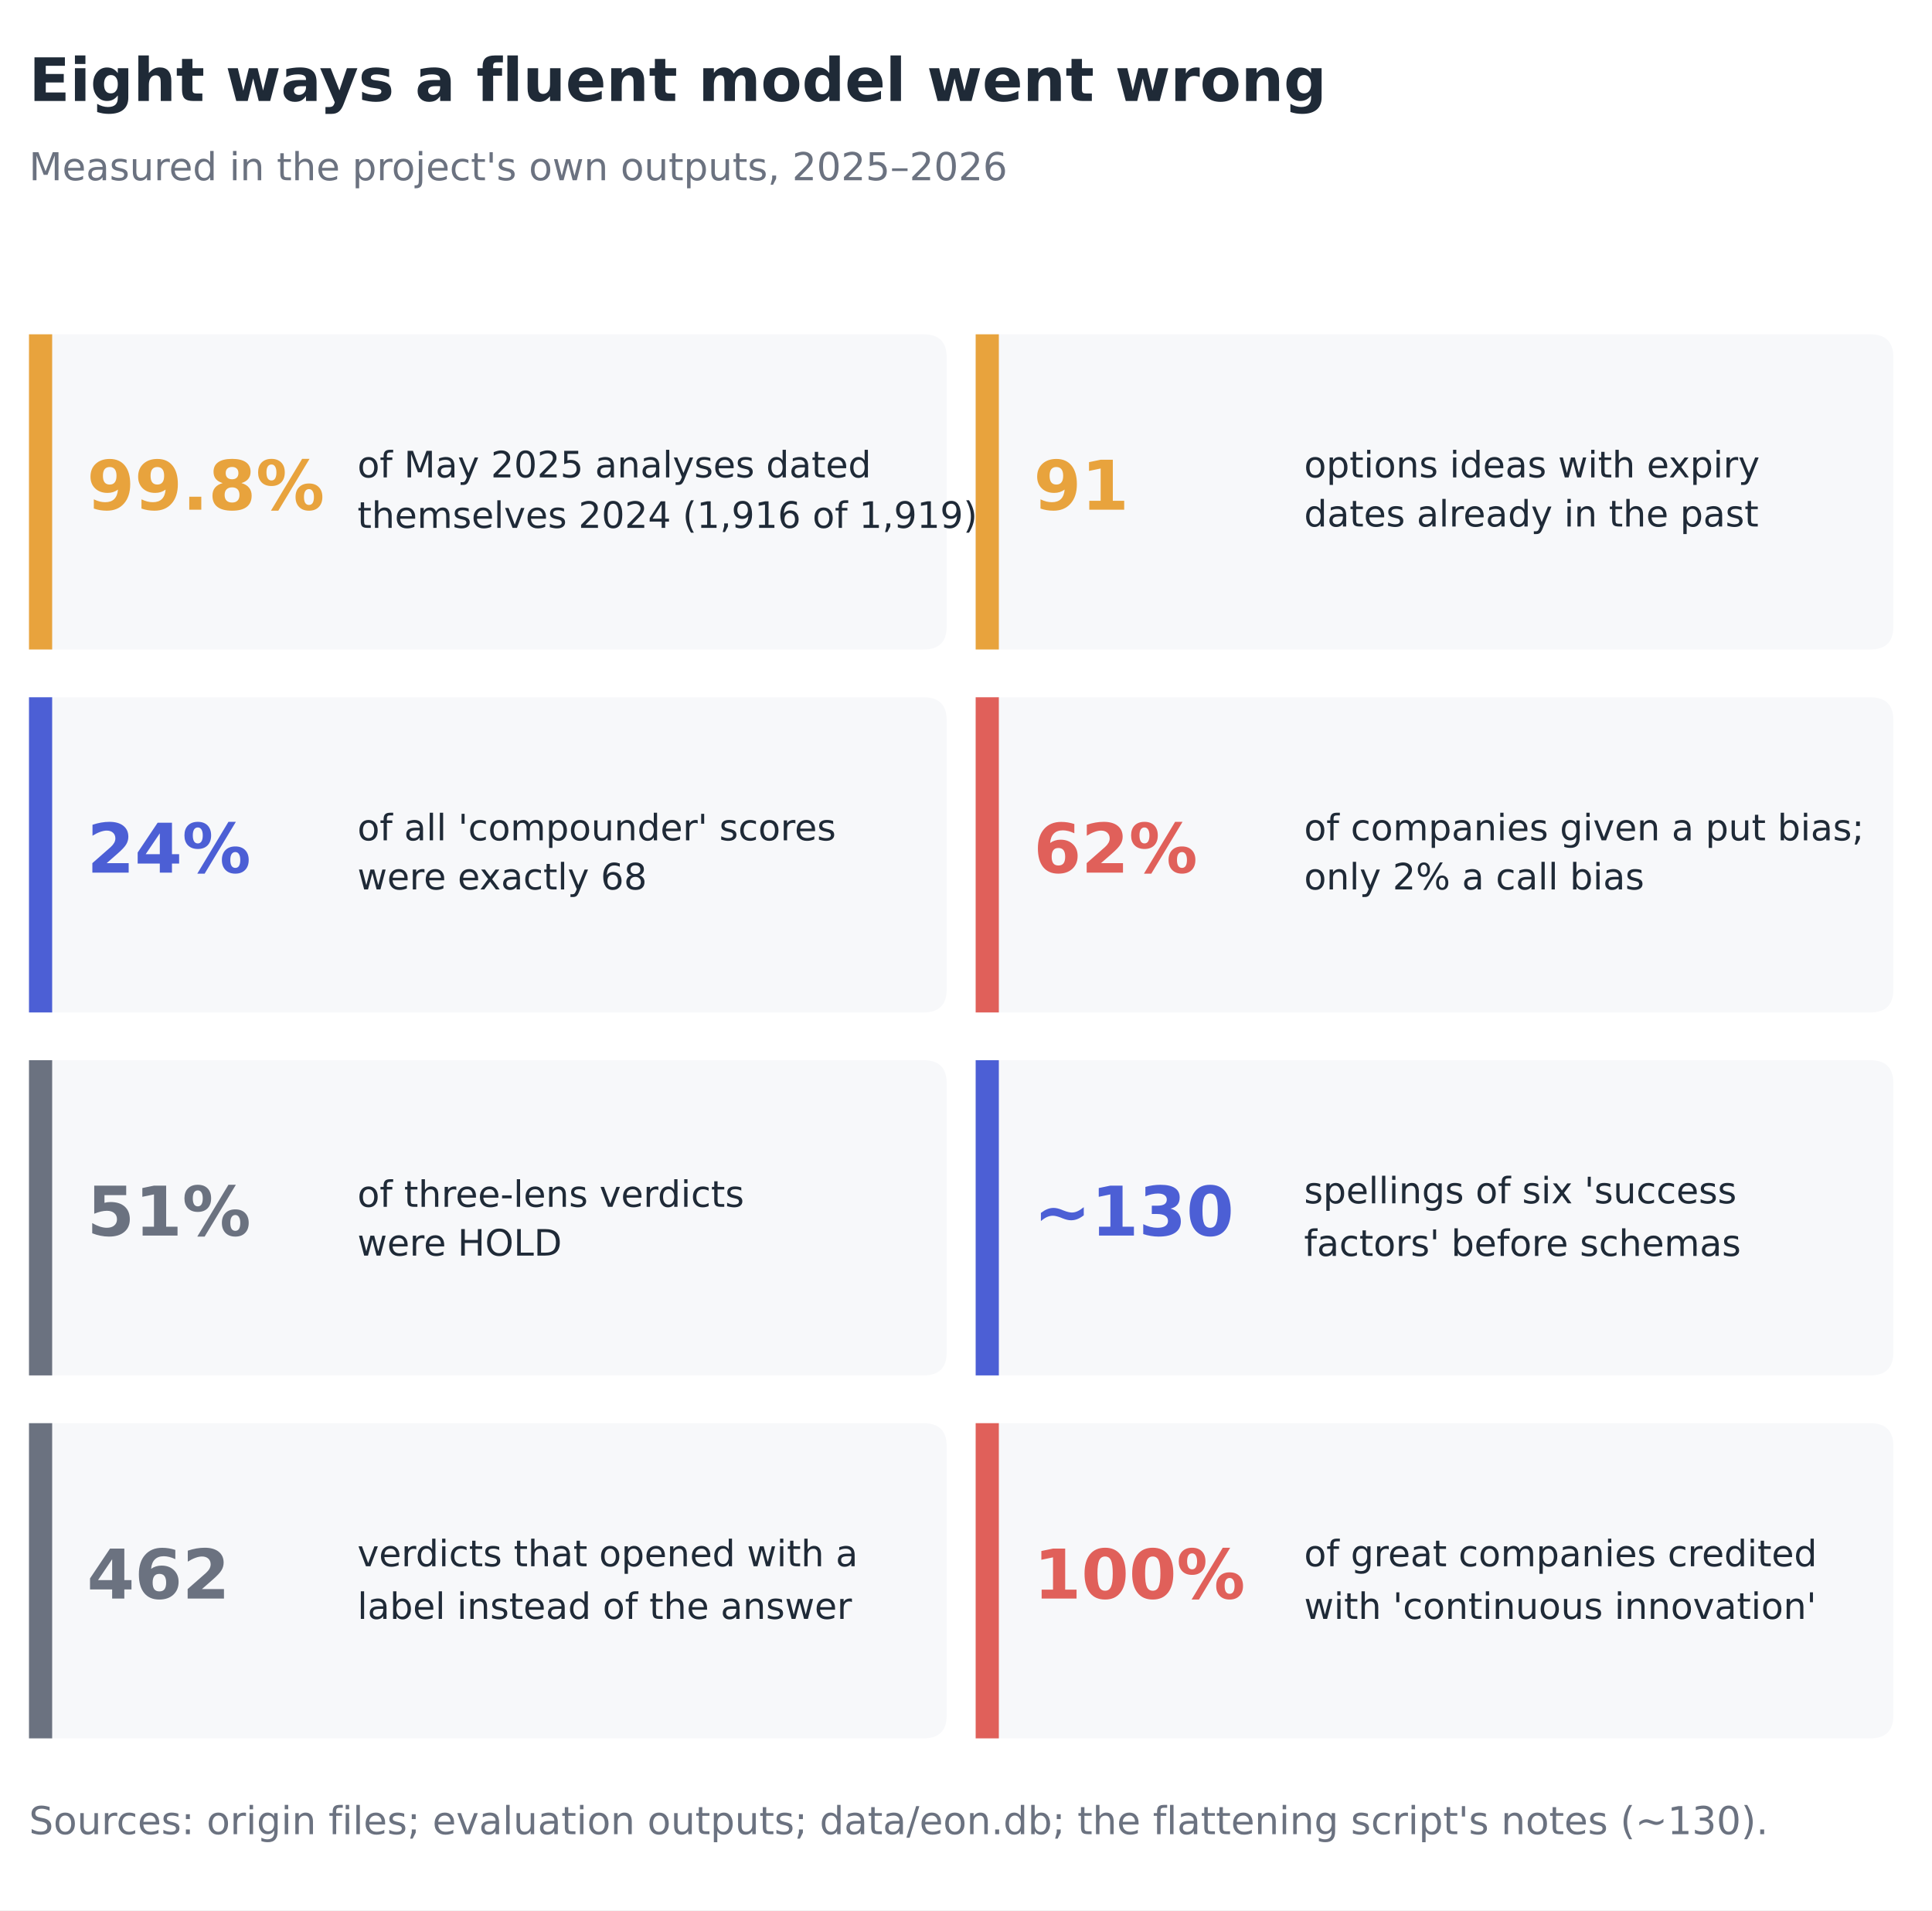
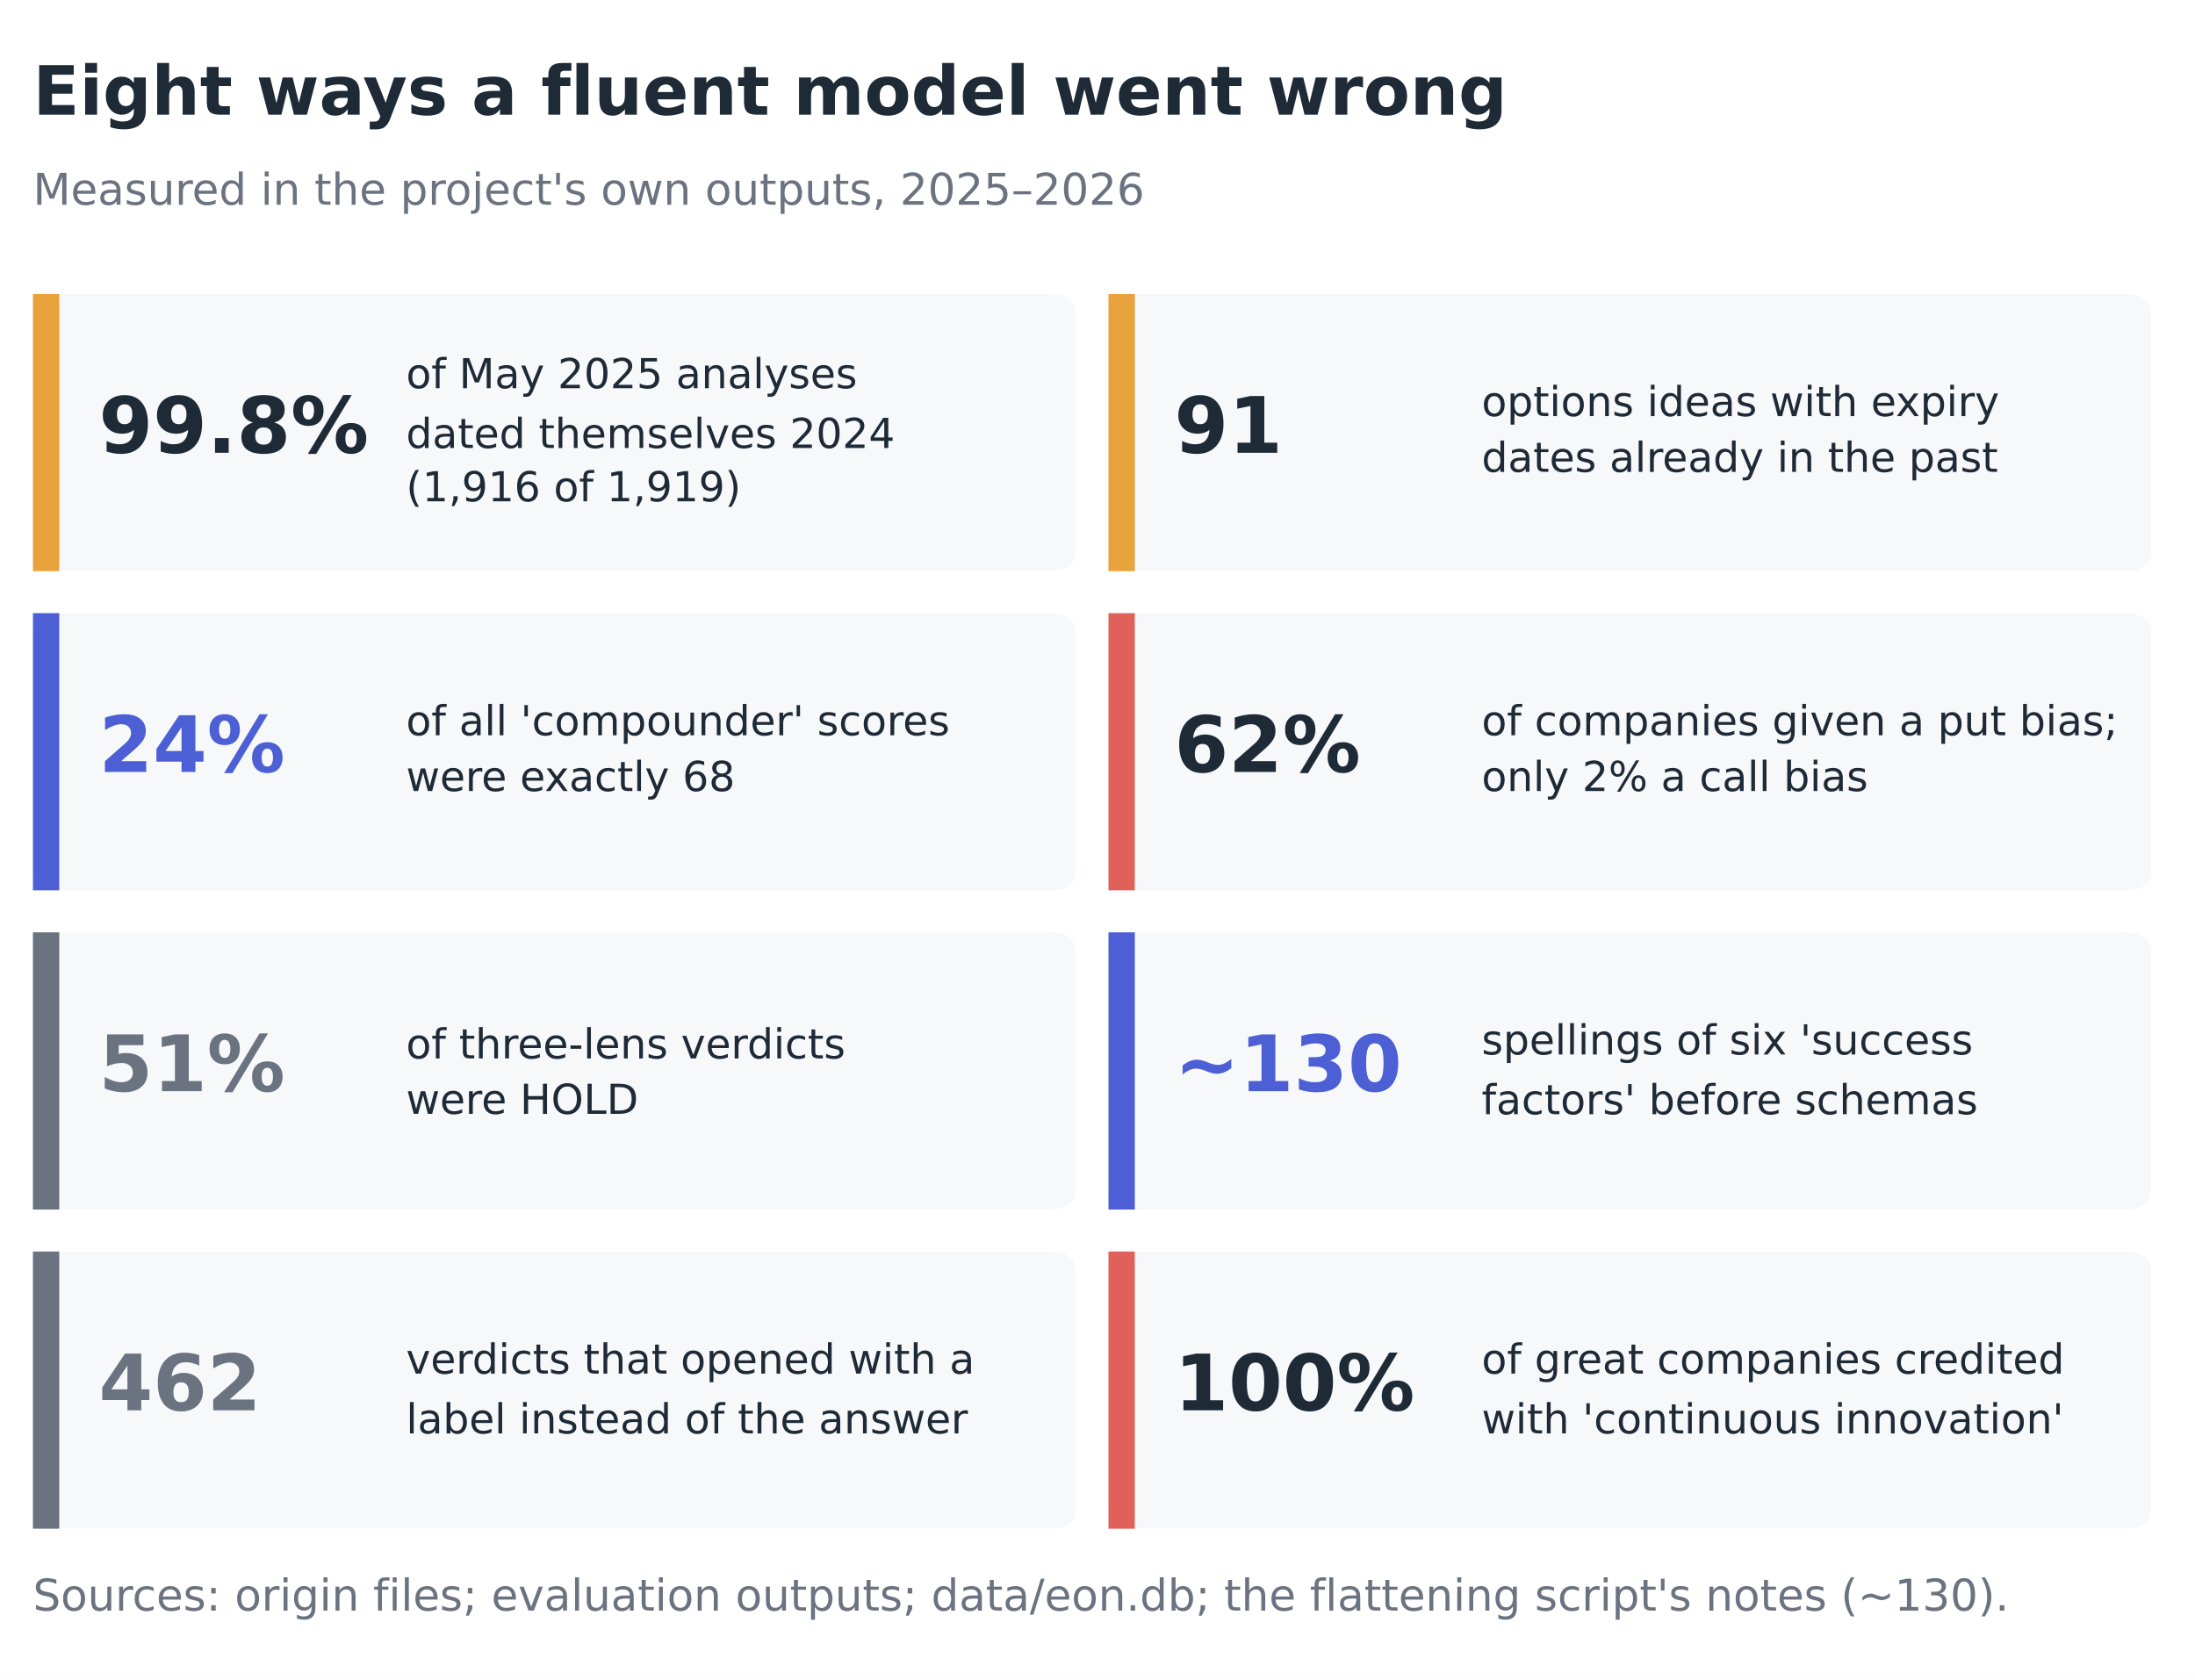
- <svg xmlns="http://www.w3.org/2000/svg" width="451.44pt" height="446.4pt" viewBox="0 0 451.44 446.4" version="1.1">
+ <svg xmlns="http://www.w3.org/2000/svg" width="451.44pt" height="345.6pt" viewBox="0 0 451.44 345.6" version="1.1">
  <defs>
    <style type="text/css">*{stroke-linejoin: round; stroke-linecap: butt}</style>
  </defs>
  <g id="figure_1">
    <g id="patch_1">
-       <path d="M 0 446.4  L 451.44 446.4  L 451.44 0  L 0 0  z " style="fill: #ffffff" />
+       <path d="M 0 345.6  L 451.44 345.6  L 451.44 0  L 0 0  z " style="fill: #ffffff" />
    </g>
    <g id="axes_1">
      <g id="patch_2">
-         <path d="M 12.189 151.776  L 215.788 151.776  Q 221.206 151.776 221.206 146.419  L 221.206 83.477  Q 221.206 78.12 215.788 78.12  L 12.189 78.12  Q 6.772 78.12 6.772 83.477  L 6.772 146.419  Q 6.772 151.776 12.189 151.776  z " clip-path="url(#pde498581d6)" style="fill: #f7f8fa" />
+         <path d="M 12.189 117.504  L 215.788 117.504  Q 221.206 117.504 221.206 113.357  L 221.206 64.627  Q 221.206 60.48 215.788 60.48  L 12.189 60.48  Q 6.772 60.48 6.772 64.627  L 6.772 113.357  Q 6.772 117.504 12.189 117.504  z " clip-path="url(#p0af8cdb692)" style="fill: #f7f8fa" />
      </g>
      <g id="patch_3">
-         <path d="M 6.772 151.776  L 12.189 151.776  L 12.189 78.12  L 6.772 78.12  z " clip-path="url(#pde498581d6)" style="fill: #e8a33d" />
+         <path d="M 6.772 117.504  L 12.189 117.504  L 12.189 60.48  L 6.772 60.48  z " clip-path="url(#p0af8cdb692)" style="fill: #e8a33d" />
      </g>
      <g id="patch_4">
-         <path d="M 233.394 151.776  L 436.994 151.776  Q 442.411 151.776 442.411 146.419  L 442.411 83.477  Q 442.411 78.12 436.994 78.12  L 233.394 78.12  Q 227.977 78.12 227.977 83.477  L 227.977 146.419  Q 227.977 151.776 233.394 151.776  z " clip-path="url(#pde498581d6)" style="fill: #f7f8fa" />
+         <path d="M 233.394 117.504  L 436.994 117.504  Q 442.411 117.504 442.411 113.357  L 442.411 64.627  Q 442.411 60.48 436.994 60.48  L 233.394 60.48  Q 227.977 60.48 227.977 64.627  L 227.977 113.357  Q 227.977 117.504 233.394 117.504  z " clip-path="url(#p0af8cdb692)" style="fill: #f7f8fa" />
      </g>
      <g id="patch_5">
-         <path d="M 227.977 151.776  L 233.394 151.776  L 233.394 78.12  L 227.977 78.12  z " clip-path="url(#pde498581d6)" style="fill: #e8a33d" />
+         <path d="M 227.977 117.504  L 233.394 117.504  L 233.394 60.48  L 227.977 60.48  z " clip-path="url(#p0af8cdb692)" style="fill: #e8a33d" />
      </g>
      <g id="patch_6">
-         <path d="M 12.189 236.592  L 215.788 236.592  Q 221.206 236.592 221.206 231.235  L 221.206 168.293  Q 221.206 162.936 215.788 162.936  L 12.189 162.936  Q 6.772 162.936 6.772 168.293  L 6.772 231.235  Q 6.772 236.592 12.189 236.592  z " clip-path="url(#pde498581d6)" style="fill: #f7f8fa" />
+         <path d="M 12.189 183.168  L 215.788 183.168  Q 221.206 183.168 221.206 179.021  L 221.206 130.291  Q 221.206 126.144 215.788 126.144  L 12.189 126.144  Q 6.772 126.144 6.772 130.291  L 6.772 179.021  Q 6.772 183.168 12.189 183.168  z " clip-path="url(#p0af8cdb692)" style="fill: #f7f8fa" />
      </g>
      <g id="patch_7">
-         <path d="M 6.772 236.592  L 12.189 236.592  L 12.189 162.936  L 6.772 162.936  z " clip-path="url(#pde498581d6)" style="fill: #4c5fd5" />
+         <path d="M 6.772 183.168  L 12.189 183.168  L 12.189 126.144  L 6.772 126.144  z " clip-path="url(#p0af8cdb692)" style="fill: #4c5fd5" />
      </g>
      <g id="patch_8">
-         <path d="M 233.394 236.592  L 436.994 236.592  Q 442.411 236.592 442.411 231.235  L 442.411 168.293  Q 442.411 162.936 436.994 162.936  L 233.394 162.936  Q 227.977 162.936 227.977 168.293  L 227.977 231.235  Q 227.977 236.592 233.394 236.592  z " clip-path="url(#pde498581d6)" style="fill: #f7f8fa" />
+         <path d="M 233.394 183.168  L 436.994 183.168  Q 442.411 183.168 442.411 179.021  L 442.411 130.291  Q 442.411 126.144 436.994 126.144  L 233.394 126.144  Q 227.977 126.144 227.977 130.291  L 227.977 179.021  Q 227.977 183.168 233.394 183.168  z " clip-path="url(#p0af8cdb692)" style="fill: #f7f8fa" />
      </g>
      <g id="patch_9">
-         <path d="M 227.977 236.592  L 233.394 236.592  L 233.394 162.936  L 227.977 162.936  z " clip-path="url(#pde498581d6)" style="fill: #e0605a" />
+         <path d="M 227.977 183.168  L 233.394 183.168  L 233.394 126.144  L 227.977 126.144  z " clip-path="url(#p0af8cdb692)" style="fill: #e0605a" />
      </g>
      <g id="patch_10">
-         <path d="M 12.189 321.408  L 215.788 321.408  Q 221.206 321.408 221.206 316.051  L 221.206 253.109  Q 221.206 247.752 215.788 247.752  L 12.189 247.752  Q 6.772 247.752 6.772 253.109  L 6.772 316.051  Q 6.772 321.408 12.189 321.408  z " clip-path="url(#pde498581d6)" style="fill: #f7f8fa" />
+         <path d="M 12.189 248.832  L 215.788 248.832  Q 221.206 248.832 221.206 244.685  L 221.206 195.955  Q 221.206 191.808 215.788 191.808  L 12.189 191.808  Q 6.772 191.808 6.772 195.955  L 6.772 244.685  Q 6.772 248.832 12.189 248.832  z " clip-path="url(#p0af8cdb692)" style="fill: #f7f8fa" />
      </g>
      <g id="patch_11">
-         <path d="M 6.772 321.408  L 12.189 321.408  L 12.189 247.752  L 6.772 247.752  z " clip-path="url(#pde498581d6)" style="fill: #6b7280" />
+         <path d="M 6.772 248.832  L 12.189 248.832  L 12.189 191.808  L 6.772 191.808  z " clip-path="url(#p0af8cdb692)" style="fill: #6b7280" />
      </g>
      <g id="patch_12">
-         <path d="M 233.394 321.408  L 436.994 321.408  Q 442.411 321.408 442.411 316.051  L 442.411 253.109  Q 442.411 247.752 436.994 247.752  L 233.394 247.752  Q 227.977 247.752 227.977 253.109  L 227.977 316.051  Q 227.977 321.408 233.394 321.408  z " clip-path="url(#pde498581d6)" style="fill: #f7f8fa" />
+         <path d="M 233.394 248.832  L 436.994 248.832  Q 442.411 248.832 442.411 244.685  L 442.411 195.955  Q 442.411 191.808 436.994 191.808  L 233.394 191.808  Q 227.977 191.808 227.977 195.955  L 227.977 244.685  Q 227.977 248.832 233.394 248.832  z " clip-path="url(#p0af8cdb692)" style="fill: #f7f8fa" />
      </g>
      <g id="patch_13">
-         <path d="M 227.977 321.408  L 233.394 321.408  L 233.394 247.752  L 227.977 247.752  z " clip-path="url(#pde498581d6)" style="fill: #4c5fd5" />
+         <path d="M 227.977 248.832  L 233.394 248.832  L 233.394 191.808  L 227.977 191.808  z " clip-path="url(#p0af8cdb692)" style="fill: #4c5fd5" />
      </g>
      <g id="patch_14">
-         <path d="M 12.189 406.224  L 215.788 406.224  Q 221.206 406.224 221.206 400.867  L 221.206 337.925  Q 221.206 332.568 215.788 332.568  L 12.189 332.568  Q 6.772 332.568 6.772 337.925  L 6.772 400.867  Q 6.772 406.224 12.189 406.224  z " clip-path="url(#pde498581d6)" style="fill: #f7f8fa" />
+         <path d="M 12.189 314.496  L 215.788 314.496  Q 221.206 314.496 221.206 310.349  L 221.206 261.619  Q 221.206 257.472 215.788 257.472  L 12.189 257.472  Q 6.772 257.472 6.772 261.619  L 6.772 310.349  Q 6.772 314.496 12.189 314.496  z " clip-path="url(#p0af8cdb692)" style="fill: #f7f8fa" />
      </g>
      <g id="patch_15">
-         <path d="M 6.772 406.224  L 12.189 406.224  L 12.189 332.568  L 6.772 332.568  z " clip-path="url(#pde498581d6)" style="fill: #6b7280" />
+         <path d="M 6.772 314.496  L 12.189 314.496  L 12.189 257.472  L 6.772 257.472  z " clip-path="url(#p0af8cdb692)" style="fill: #6b7280" />
      </g>
      <g id="patch_16">
-         <path d="M 233.394 406.224  L 436.994 406.224  Q 442.411 406.224 442.411 400.867  L 442.411 337.925  Q 442.411 332.568 436.994 332.568  L 233.394 332.568  Q 227.977 332.568 227.977 337.925  L 227.977 400.867  Q 227.977 406.224 233.394 406.224  z " clip-path="url(#pde498581d6)" style="fill: #f7f8fa" />
+         <path d="M 233.394 314.496  L 436.994 314.496  Q 442.411 314.496 442.411 310.349  L 442.411 261.619  Q 442.411 257.472 436.994 257.472  L 233.394 257.472  Q 227.977 257.472 227.977 261.619  L 227.977 310.349  Q 227.977 314.496 233.394 314.496  z " clip-path="url(#p0af8cdb692)" style="fill: #f7f8fa" />
      </g>
      <g id="patch_17">
-         <path d="M 227.977 406.224  L 233.394 406.224  L 233.394 332.568  L 227.977 332.568  z " clip-path="url(#pde498581d6)" style="fill: #e0605a" />
+         <path d="M 227.977 314.496  L 233.394 314.496  L 233.394 257.472  L 227.977 257.472  z " clip-path="url(#p0af8cdb692)" style="fill: #e0605a" />
      </g>
      <g id="text_1">
        <text style="font-weight: 700; font-size: 14px; font-family: 'DejaVu Sans'; text-anchor: start; fill: #1f2a37" x="6.772" y="23.598" transform="rotate(-0 6.7716 23.59781)">Eight ways a fluent model went wrong</text>
      </g>
      <g id="text_2">
        <text style="font-size: 9px; font-family: 'DejaVu Sans'; text-anchor: start; fill: #6b7280" x="6.772" y="42.119" transform="rotate(-0 6.7716 42.11859)">Measured in the project's own outputs, 2025–2026</text>
      </g>
      <g id="text_3">
-         <text style="font-weight: 700; font-size: 16px; font-family: 'DejaVu Sans'; text-anchor: start; fill: #e8a33d" x="20.315" y="119.104" transform="rotate(-0 20.3148 119.1042)">99.8%</text>
+         <text style="font-weight: 700; font-size: 16px; font-family: 'DejaVu Sans'; text-anchor: start; fill: #1f2a37" x="20.315" y="93.148" transform="rotate(-0 20.3148 93.14825)">99.8%</text>
      </g>
      <g id="text_4">
-         <text style="font-size: 8.5px; font-family: 'DejaVu Sans'; fill: #1f2a37" transform="translate(83.5164 111.556)">of May 2025 analyses dated</text>
-         <text style="font-size: 8.5px; font-family: 'DejaVu Sans'; fill: #1f2a37" transform="translate(83.5164 123.3544)">themselves 2024 (1,916 of 1,919)</text>
+         <text style="font-size: 8.5px; font-family: 'DejaVu Sans'; fill: #1f2a37" transform="translate(83.5164 79.86247)">of May 2025 analyses</text>
+         <text style="font-size: 8.5px; font-family: 'DejaVu Sans'; fill: #1f2a37" transform="translate(83.5164 92.16091)">dated themselves 2024</text>
+         <text style="font-size: 8.5px; font-family: 'DejaVu Sans'; fill: #1f2a37" transform="translate(83.5164 103.1359)">(1,916 of 1,919)</text>
      </g>
      <g id="text_5">
-         <text style="font-weight: 700; font-size: 16px; font-family: 'DejaVu Sans'; text-anchor: start; fill: #e8a33d" x="241.52" y="119.104" transform="rotate(-0 241.5204 119.1042)">91</text>
+         <text style="font-weight: 700; font-size: 16px; font-family: 'DejaVu Sans'; text-anchor: start; fill: #1f2a37" x="241.52" y="93.148" transform="rotate(-0 241.5204 93.14825)">91</text>
      </g>
      <g id="text_6">
-         <text style="font-size: 8.5px; font-family: 'DejaVu Sans'; fill: #1f2a37" transform="translate(304.722 111.556)">options ideas with expiry</text>
-         <text style="font-size: 8.5px; font-family: 'DejaVu Sans'; fill: #1f2a37" transform="translate(304.722 123.031)">dates already in the past</text>
+         <text style="font-size: 8.5px; font-family: 'DejaVu Sans'; fill: #1f2a37" transform="translate(304.722 85.59997)">options ideas with expiry</text>
+         <text style="font-size: 8.5px; font-family: 'DejaVu Sans'; fill: #1f2a37" transform="translate(304.722 97.07497)">dates already in the past</text>
      </g>
      <g id="text_7">
-         <text style="font-weight: 700; font-size: 16px; font-family: 'DejaVu Sans'; text-anchor: start; fill: #4c5fd5" x="20.315" y="203.92" transform="rotate(-0 20.3148 203.9203)">24%</text>
+         <text style="font-weight: 700; font-size: 16px; font-family: 'DejaVu Sans'; text-anchor: start; fill: #4c5fd5" x="20.315" y="158.812" transform="rotate(-0 20.3148 158.8123)">24%</text>
      </g>
      <g id="text_8">
-         <text style="font-size: 8.5px; font-family: 'DejaVu Sans'; fill: #1f2a37" transform="translate(83.5164 196.372)">of all 'compounder' scores</text>
-         <text style="font-size: 8.5px; font-family: 'DejaVu Sans'; fill: #1f2a37" transform="translate(83.5164 207.847)">were exactly 68</text>
+         <text style="font-size: 8.5px; font-family: 'DejaVu Sans'; fill: #1f2a37" transform="translate(83.5164 151.264)">of all 'compounder' scores</text>
+         <text style="font-size: 8.5px; font-family: 'DejaVu Sans'; fill: #1f2a37" transform="translate(83.5164 162.739)">were exactly 68</text>
      </g>
      <g id="text_9">
-         <text style="font-weight: 700; font-size: 16px; font-family: 'DejaVu Sans'; text-anchor: start; fill: #e0605a" x="241.52" y="203.92" transform="rotate(-0 241.5204 203.9203)">62%</text>
+         <text style="font-weight: 700; font-size: 16px; font-family: 'DejaVu Sans'; text-anchor: start; fill: #1f2a37" x="241.52" y="158.812" transform="rotate(-0 241.5204 158.8123)">62%</text>
      </g>
      <g id="text_10">
-         <text style="font-size: 8.5px; font-family: 'DejaVu Sans'; fill: #1f2a37" transform="translate(304.722 196.372)">of companies given a put bias;</text>
-         <text style="font-size: 8.5px; font-family: 'DejaVu Sans'; fill: #1f2a37" transform="translate(304.722 207.847)">only 2% a call bias</text>
+         <text style="font-size: 8.5px; font-family: 'DejaVu Sans'; fill: #1f2a37" transform="translate(304.722 151.264)">of companies given a put bias;</text>
+         <text style="font-size: 8.5px; font-family: 'DejaVu Sans'; fill: #1f2a37" transform="translate(304.722 162.739)">only 2% a call bias</text>
      </g>
      <g id="text_11">
-         <text style="font-weight: 700; font-size: 16px; font-family: 'DejaVu Sans'; text-anchor: start; fill: #6b7280" x="20.315" y="288.736" transform="rotate(-0 20.3148 288.7362)">51%</text>
+         <text style="font-weight: 700; font-size: 16px; font-family: 'DejaVu Sans'; text-anchor: start; fill: #6b7280" x="20.315" y="224.476" transform="rotate(-0 20.3148 224.4762)">51%</text>
      </g>
      <g id="text_12">
-         <text style="font-size: 8.5px; font-family: 'DejaVu Sans'; fill: #1f2a37" transform="translate(83.5164 282.0114)">of three-lens verdicts</text>
-         <text style="font-size: 8.5px; font-family: 'DejaVu Sans'; fill: #1f2a37" transform="translate(83.5164 293.4114)">were HOLD</text>
+         <text style="font-size: 8.5px; font-family: 'DejaVu Sans'; fill: #1f2a37" transform="translate(83.5164 217.7514)">of three-lens verdicts</text>
+         <text style="font-size: 8.5px; font-family: 'DejaVu Sans'; fill: #1f2a37" transform="translate(83.5164 229.1514)">were HOLD</text>
      </g>
      <g id="text_13">
-         <text style="font-weight: 700; font-size: 16px; font-family: 'DejaVu Sans'; text-anchor: start; fill: #4c5fd5" x="241.52" y="288.736" transform="rotate(-0 241.5204 288.7362)">~130</text>
+         <text style="font-weight: 700; font-size: 16px; font-family: 'DejaVu Sans'; text-anchor: start; fill: #4c5fd5" x="241.52" y="224.476" transform="rotate(-0 241.5204 224.4762)">~130</text>
      </g>
      <g id="text_14">
-         <text style="font-size: 8.5px; font-family: 'DejaVu Sans'; fill: #1f2a37" transform="translate(304.722 281.188)">spellings of six 'success</text>
-         <text style="font-size: 8.5px; font-family: 'DejaVu Sans'; fill: #1f2a37" transform="translate(304.722 293.4864)">factors' before schemas</text>
+         <text style="font-size: 8.5px; font-family: 'DejaVu Sans'; fill: #1f2a37" transform="translate(304.722 216.928)">spellings of six 'success</text>
+         <text style="font-size: 8.5px; font-family: 'DejaVu Sans'; fill: #1f2a37" transform="translate(304.722 229.2264)">factors' before schemas</text>
      </g>
      <g id="text_15">
-         <text style="font-weight: 700; font-size: 16px; font-family: 'DejaVu Sans'; text-anchor: start; fill: #6b7280" x="20.315" y="373.552" transform="rotate(-0 20.3148 373.5523)">462</text>
+         <text style="font-weight: 700; font-size: 16px; font-family: 'DejaVu Sans'; text-anchor: start; fill: #6b7280" x="20.315" y="290.14" transform="rotate(-0 20.3148 290.1402)">462</text>
      </g>
      <g id="text_16">
-         <text style="font-size: 8.5px; font-family: 'DejaVu Sans'; fill: #1f2a37" transform="translate(83.5164 366.004)">verdicts that opened with a</text>
-         <text style="font-size: 8.5px; font-family: 'DejaVu Sans'; fill: #1f2a37" transform="translate(83.5164 378.3024)">label instead of the answer</text>
+         <text style="font-size: 8.5px; font-family: 'DejaVu Sans'; fill: #1f2a37" transform="translate(83.5164 282.592)">verdicts that opened with a</text>
+         <text style="font-size: 8.5px; font-family: 'DejaVu Sans'; fill: #1f2a37" transform="translate(83.5164 294.8904)">label instead of the answer</text>
      </g>
      <g id="text_17">
-         <text style="font-weight: 700; font-size: 16px; font-family: 'DejaVu Sans'; text-anchor: start; fill: #e0605a" x="241.52" y="373.552" transform="rotate(-0 241.5204 373.5523)">100%</text>
+         <text style="font-weight: 700; font-size: 16px; font-family: 'DejaVu Sans'; text-anchor: start; fill: #1f2a37" x="241.52" y="290.14" transform="rotate(-0 241.5204 290.1402)">100%</text>
      </g>
      <g id="text_18">
-         <text style="font-size: 8.5px; font-family: 'DejaVu Sans'; fill: #1f2a37" transform="translate(304.722 366.004)">of great companies credited</text>
-         <text style="font-size: 8.5px; font-family: 'DejaVu Sans'; fill: #1f2a37" transform="translate(304.722 378.3024)">with 'continuous innovation'</text>
+         <text style="font-size: 8.5px; font-family: 'DejaVu Sans'; fill: #1f2a37" transform="translate(304.722 282.592)">of great companies credited</text>
+         <text style="font-size: 8.5px; font-family: 'DejaVu Sans'; fill: #1f2a37" transform="translate(304.722 294.8904)">with 'continuous innovation'</text>
      </g>
      <g id="text_19">
-         <text style="font-size: 9px; font-family: 'DejaVu Sans'; text-anchor: start; fill: #6b7280" x="6.772" y="428.614" transform="rotate(-0 6.7716 428.6139)">Sources: origin files; evaluation outputs; data/eon.db; the flattening script's notes (~130).</text>
+         <text style="font-size: 9px; font-family: 'DejaVu Sans'; text-anchor: start; fill: #6b7280" x="6.772" y="331.342" transform="rotate(-0 6.7716 331.3419)">Sources: origin files; evaluation outputs; data/eon.db; the flattening script's notes (~130).</text>
      </g>
    </g>
  </g>
  <defs>
-     <clipPath id="pde498581d6">
-       <rect x="0" y="0" width="451.44" height="446.4" />
+     <clipPath id="p0af8cdb692">
+       <rect x="0" y="0" width="451.44" height="345.6" />
    </clipPath>
  </defs>
</svg>
